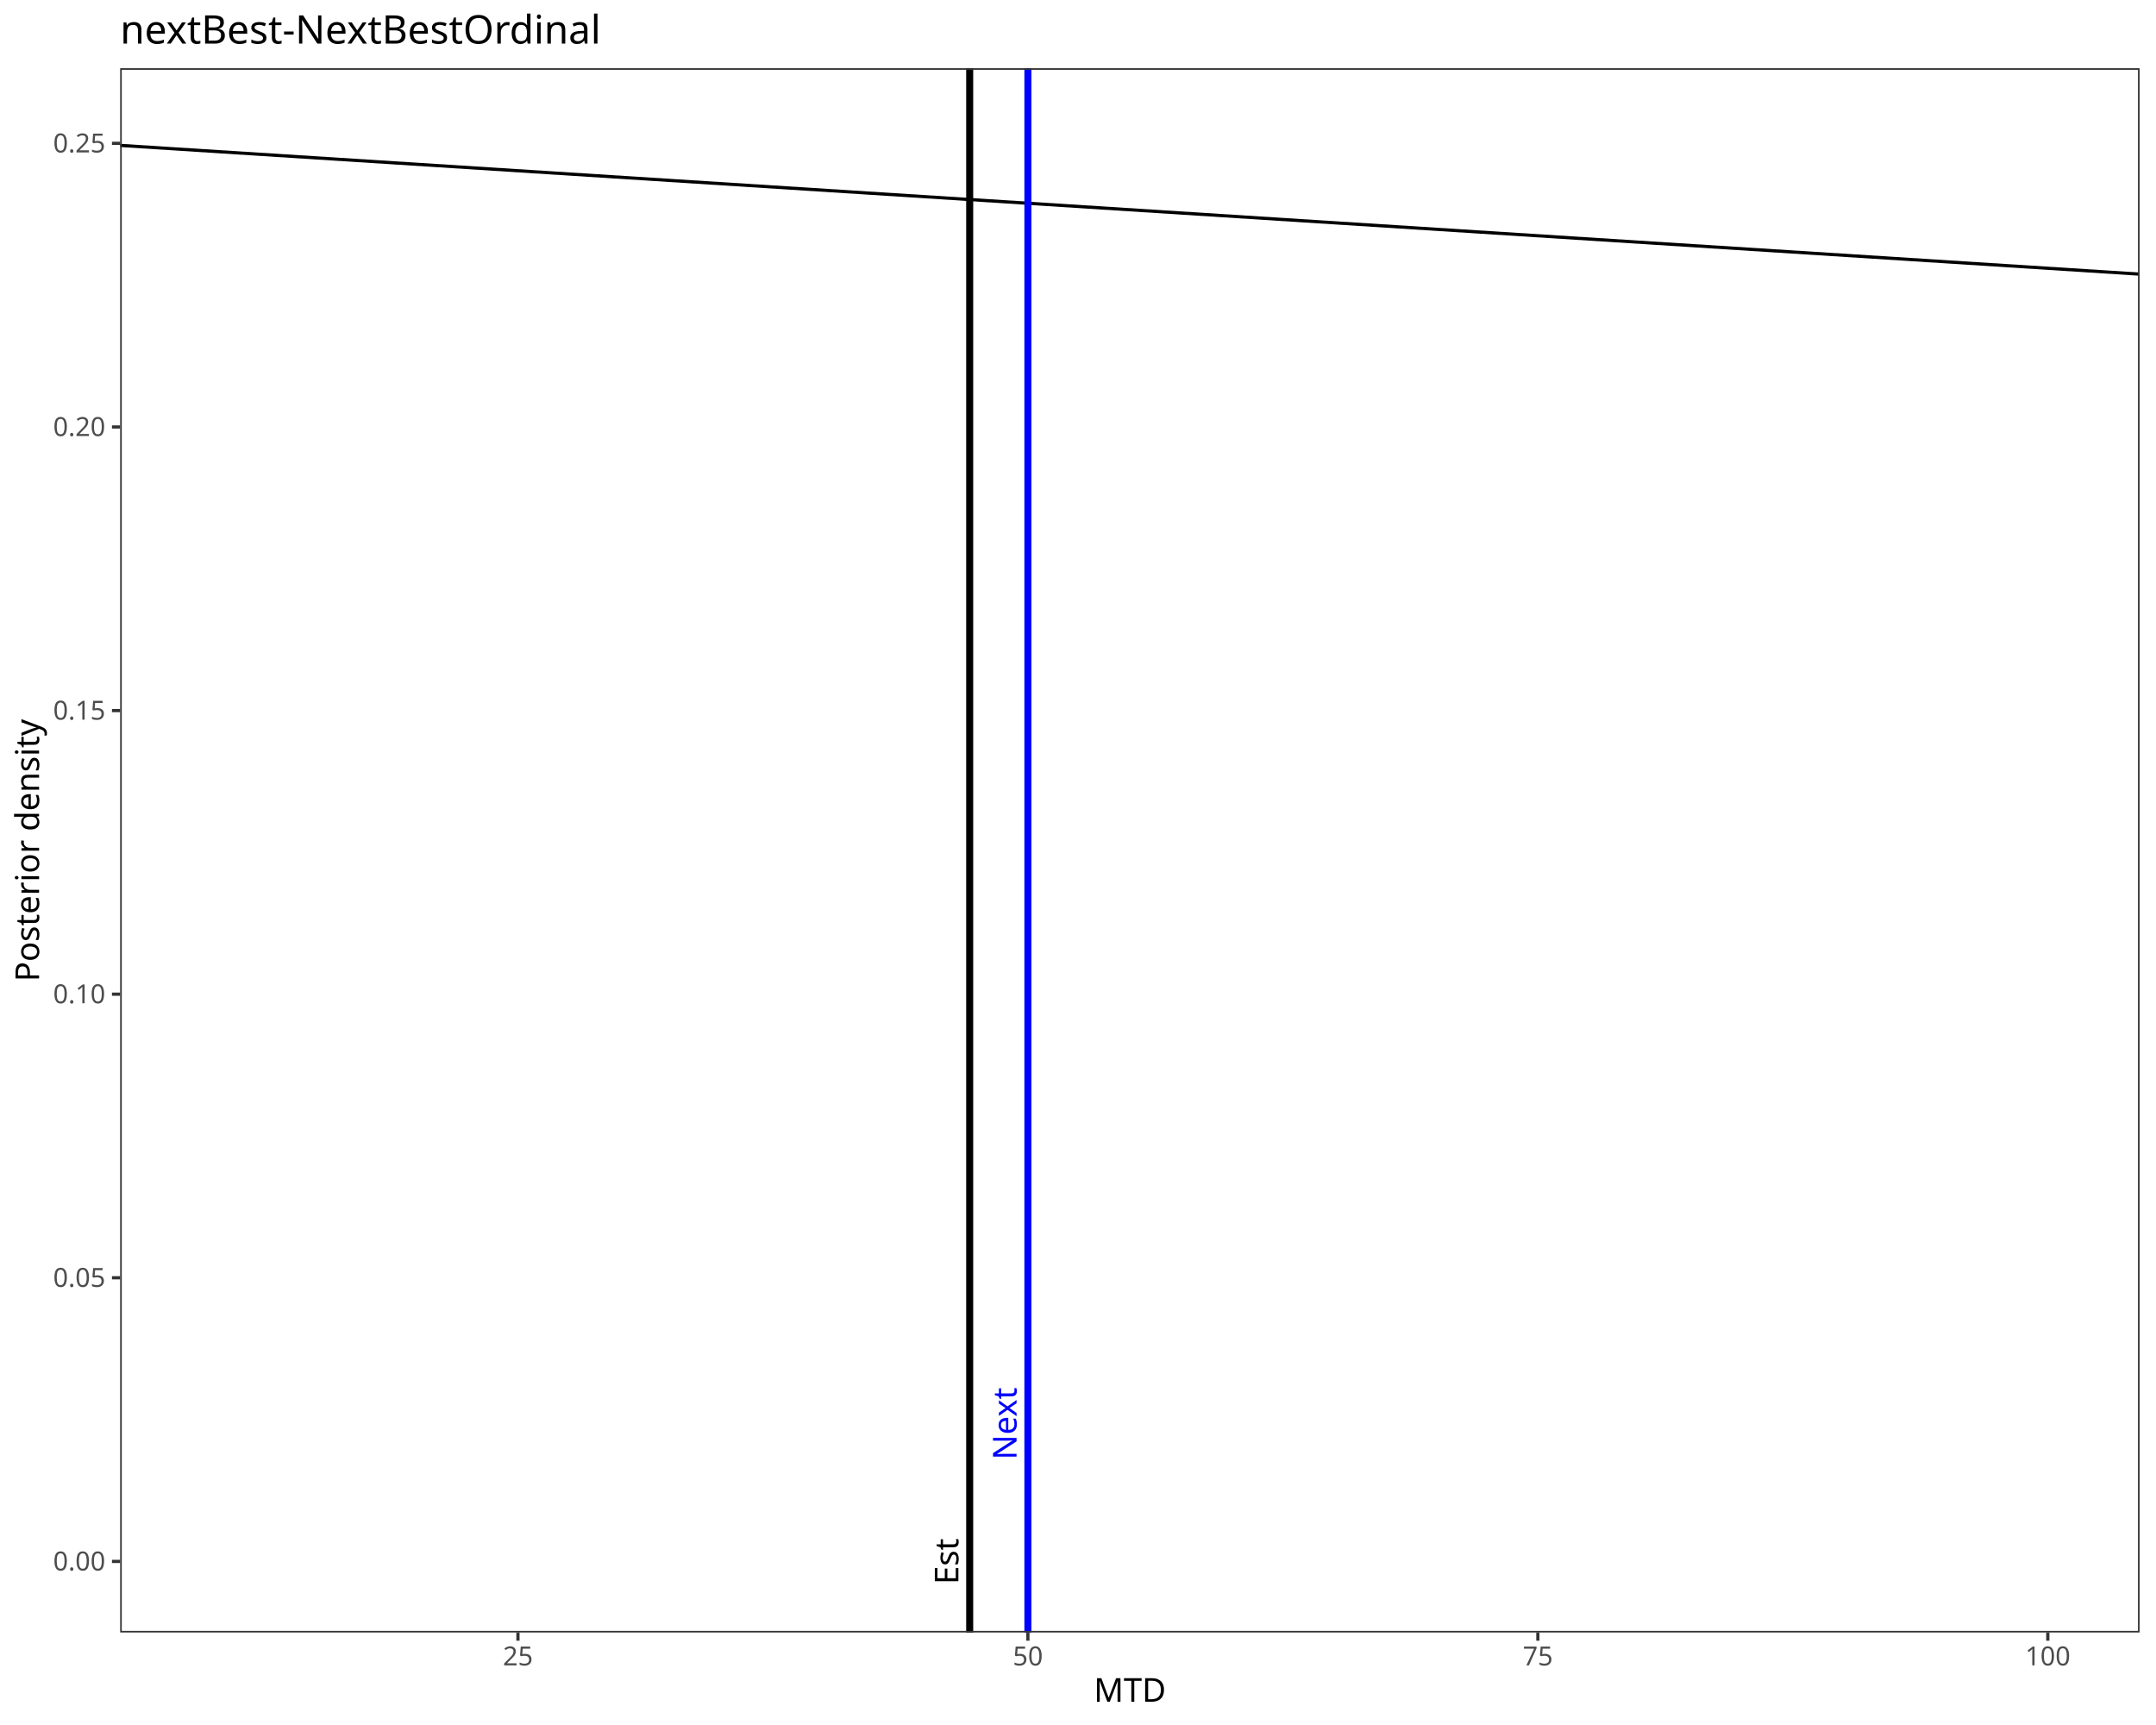
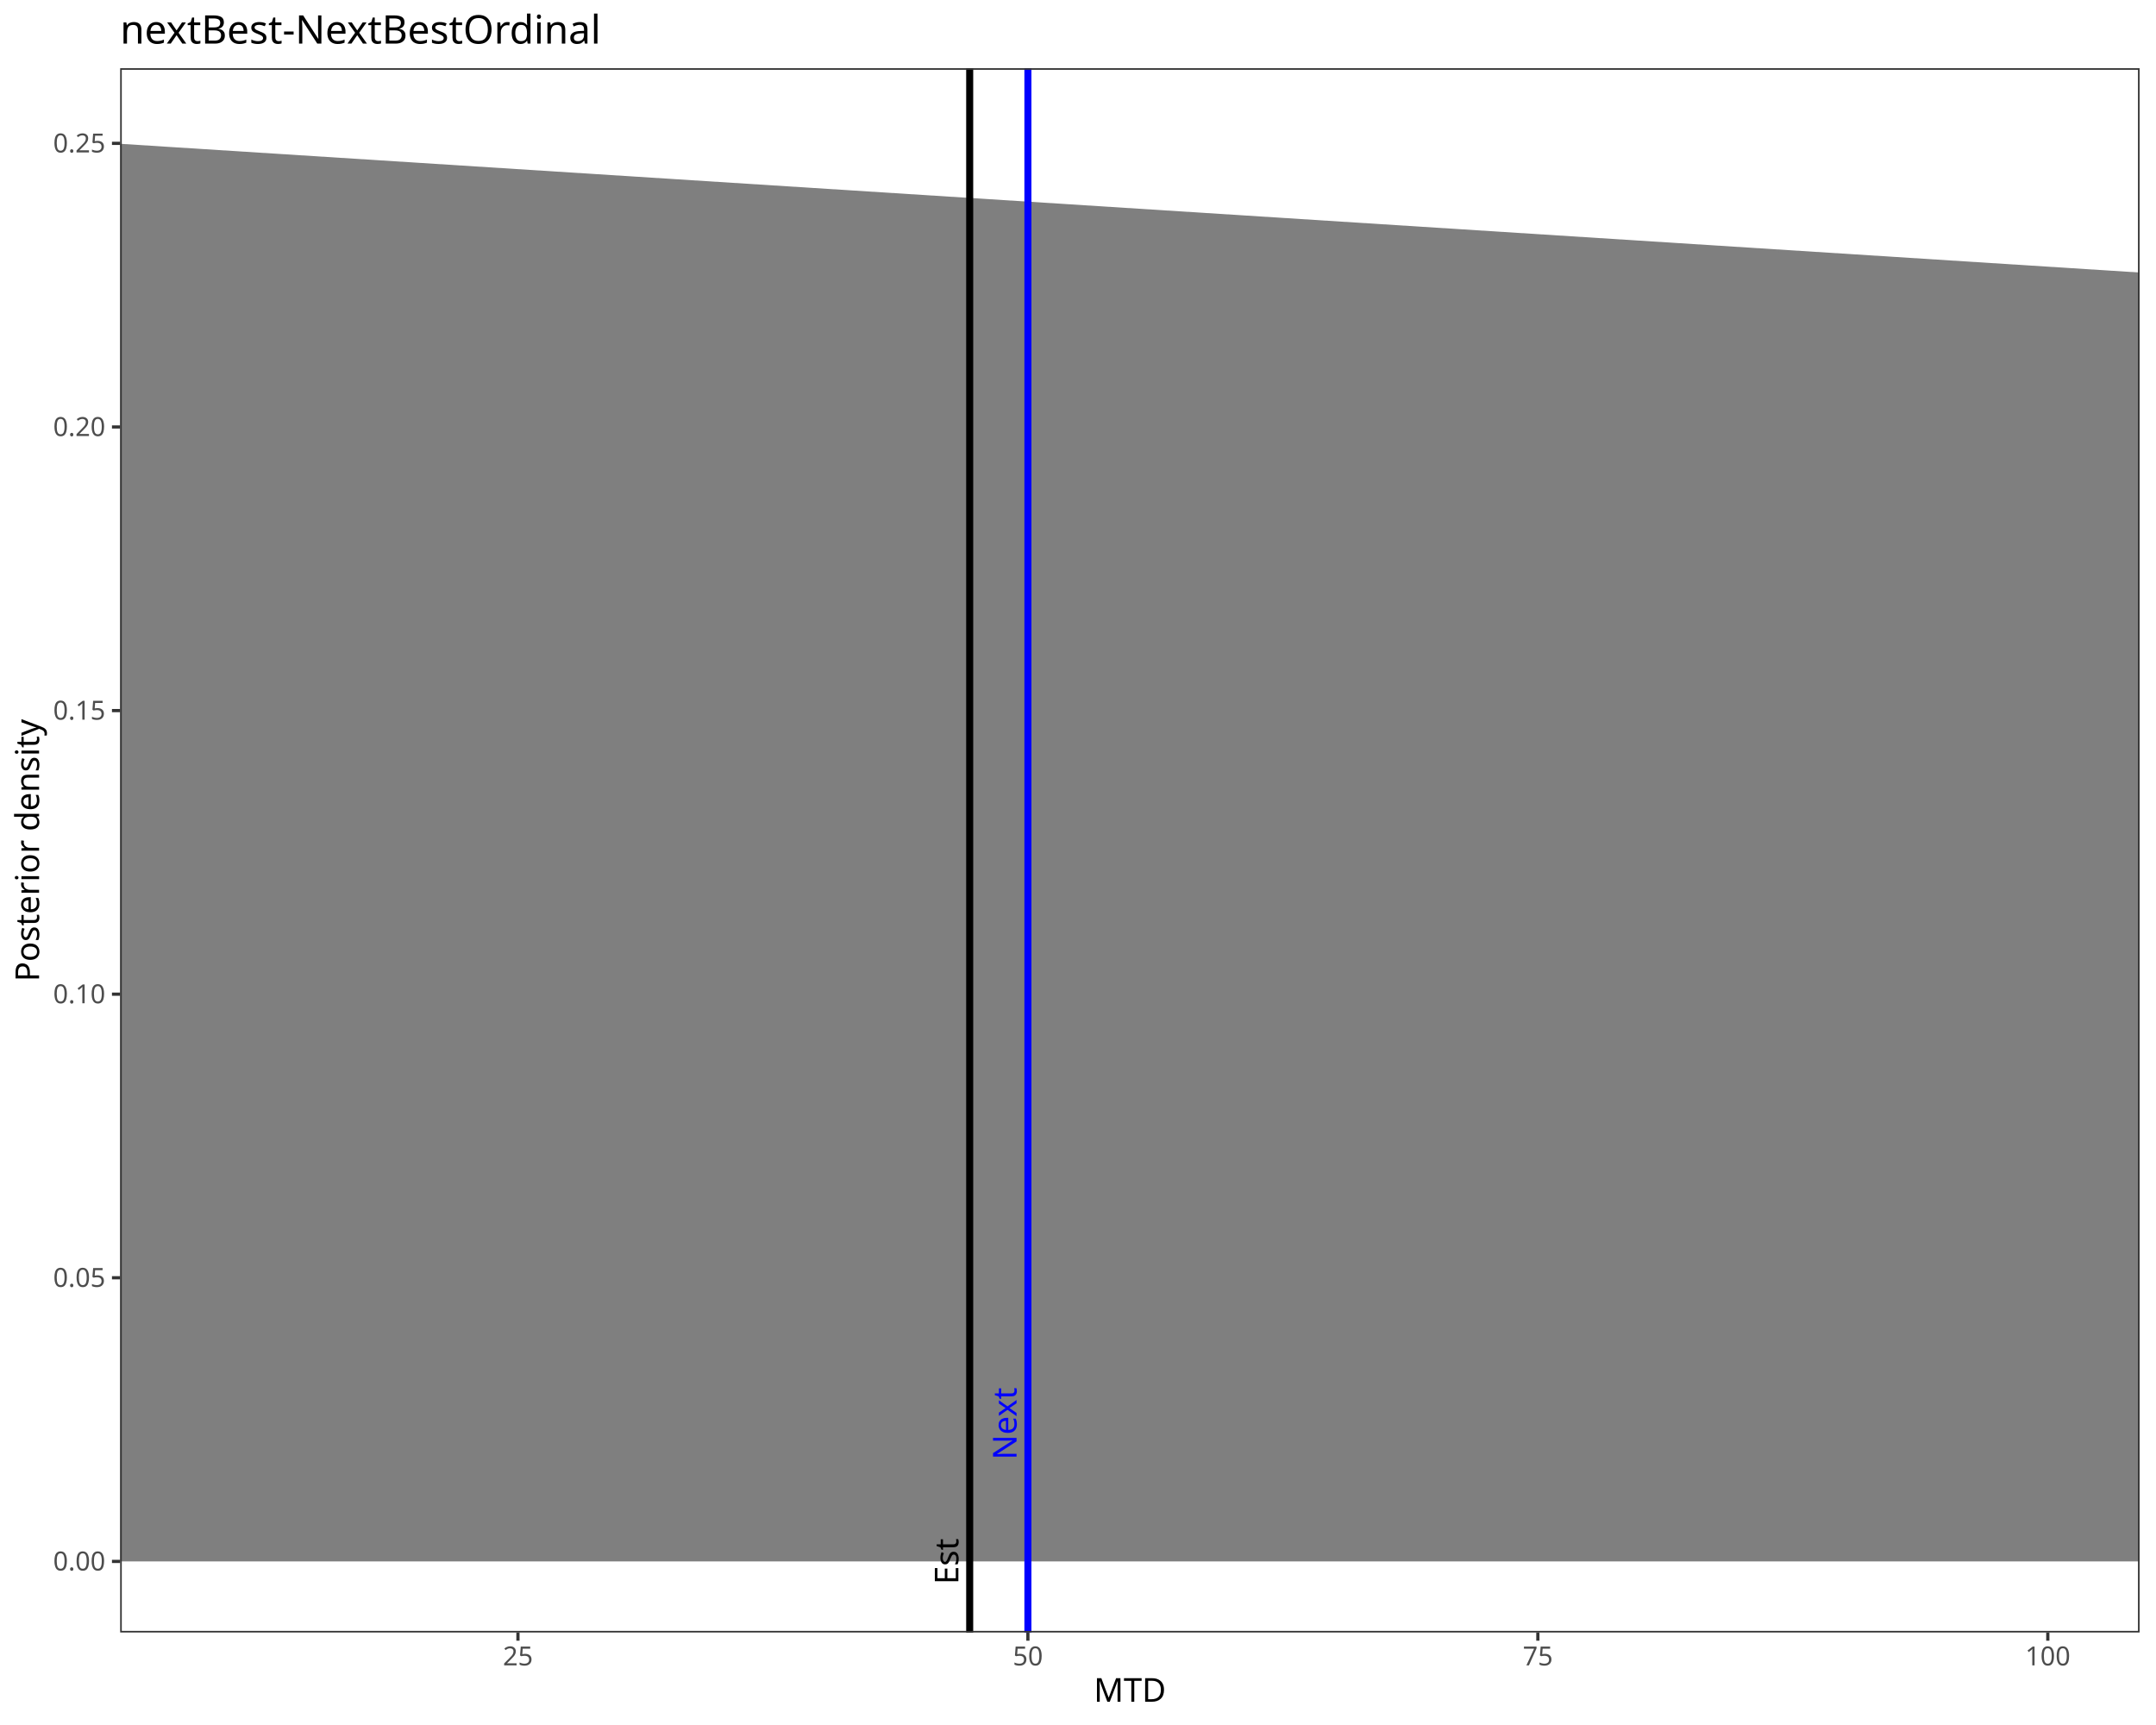
<svg xmlns="http://www.w3.org/2000/svg" class="svglite" data-engine-version="2.0" width="720.00pt" height="576.00pt" viewBox="0 0 720.00 576.00">
  <defs>
    <style type="text/css">
    .svglite line, .svglite polyline, .svglite polygon, .svglite path, .svglite rect, .svglite circle {
      fill: none;
      stroke: #000000;
      stroke-linecap: round;
      stroke-linejoin: round;
      stroke-miterlimit: 10.00;
    }
  </style>
  </defs>
  <rect width="100%" height="100%" style="stroke: none; fill: #FFFFFF;" />
  <defs>
    <clipPath id="cpMC4wMHw3MjAuMDB8MC4wMHw1NzYuMDA=">
      <rect x="0.00" y="0.00" width="720.00" height="576.00" />
    </clipPath>
  </defs>
  <g clip-path="url(#cpMC4wMHw3MjAuMDB8MC4wMHw1NzYuMDA=)">
    <rect x="0.00" y="0.00" width="720.00" height="576.00" style="stroke-width: 1.07; stroke: #FFFFFF; fill: #FFFFFF;" />
  </g>
  <defs>
    <clipPath id="cpNDAuMTN8NzE0LjUyfDIyLjc4fDU0NS4xMQ==">
      <rect x="40.13" y="22.78" width="674.39" height="522.33" />
    </clipPath>
  </defs>
  <g clip-path="url(#cpNDAuMTN8NzE0LjUyfDIyLjc4fDU0NS4xMQ==)">
    <rect x="40.13" y="22.78" width="674.39" height="522.33" style="stroke-width: 1.07; stroke: none; fill: #FFFFFF;" />
-     <polygon points="8.45,46.53 768.55,94.98 1528.65,518.98 2288.75,520.70 3048.85,521.26 3600.00,521.29 3600.00,521.37 3048.85,521.37 2288.75,521.37 1528.65,521.37 768.55,521.37 8.45,521.37 " style="stroke-width: 0.00; stroke: none; stroke-linecap: butt; fill: none;" />
-     <polyline points="8.45,46.53 768.55,94.98 1528.65,518.98 2288.75,520.70 3048.85,521.26 3600.00,521.29 " style="stroke-width: 1.07; stroke-linecap: butt;" />
+     <polygon points="8.45,46.53 768.55,94.98 1528.65,518.98 2288.75,520.70 3048.85,521.26 3600.00,521.29 3600.00,521.37 3048.85,521.37 2288.75,521.37 1528.65,521.37 768.55,521.37 8.45,521.37 " style="stroke-width: 0.00; stroke: none; stroke-linecap: butt; fill: #7F7F7F;" />
+     <polyline points="8.45,46.53 768.55,94.98 1528.65,518.98 2288.75,520.70 3048.85,521.26 3600.00,521.29 " style="stroke-width: 1.07; stroke: #7F7F7F; stroke-linecap: butt;" />
    <line x1="323.83" y1="545.11" x2="323.83" y2="22.78" style="stroke-width: 2.35; stroke-linecap: butt;" />
    <text transform="translate(320.05,521.37) rotate(-90)" text-anchor="middle" style="font-size: 11.00px; font-family: sans;" textLength="15.90px" lengthAdjust="spacingAndGlyphs">Est</text>
    <line x1="343.27" y1="545.11" x2="343.27" y2="22.78" style="stroke-width: 2.35; stroke: #0000FF; stroke-linecap: butt;" />
    <text transform="translate(339.48,487.43) rotate(-90)" style="font-size: 11.00px; fill: #0000FF; font-family: sans;" textLength="22.62px" lengthAdjust="spacingAndGlyphs">Next</text>
    <rect x="40.13" y="22.78" width="674.39" height="522.33" style="stroke-width: 1.07; stroke: #333333;" />
  </g>
  <g clip-path="url(#cpMC4wMHw3MjAuMDB8MC4wMHw1NzYuMDA=)">
    <text x="35.20" y="524.40" text-anchor="end" style="font-size: 8.80px; fill: #4D4D4D; font-family: sans;" textLength="17.13px" lengthAdjust="spacingAndGlyphs">0.00</text>
    <text x="35.20" y="429.70" text-anchor="end" style="font-size: 8.80px; fill: #4D4D4D; font-family: sans;" textLength="17.13px" lengthAdjust="spacingAndGlyphs">0.05</text>
    <text x="35.20" y="335.00" text-anchor="end" style="font-size: 8.80px; fill: #4D4D4D; font-family: sans;" textLength="17.13px" lengthAdjust="spacingAndGlyphs">0.10</text>
    <text x="35.20" y="240.30" text-anchor="end" style="font-size: 8.80px; fill: #4D4D4D; font-family: sans;" textLength="17.13px" lengthAdjust="spacingAndGlyphs">0.15</text>
    <text x="35.20" y="145.60" text-anchor="end" style="font-size: 8.80px; fill: #4D4D4D; font-family: sans;" textLength="17.13px" lengthAdjust="spacingAndGlyphs">0.20</text>
    <text x="35.20" y="50.90" text-anchor="end" style="font-size: 8.80px; fill: #4D4D4D; font-family: sans;" textLength="17.13px" lengthAdjust="spacingAndGlyphs">0.25</text>
    <polyline points="37.39,521.37 40.13,521.37 " style="stroke-width: 1.07; stroke: #333333; stroke-linecap: butt;" />
    <polyline points="37.39,426.67 40.13,426.67 " style="stroke-width: 1.07; stroke: #333333; stroke-linecap: butt;" />
    <polyline points="37.39,331.97 40.13,331.97 " style="stroke-width: 1.07; stroke: #333333; stroke-linecap: butt;" />
    <polyline points="37.39,237.27 40.13,237.27 " style="stroke-width: 1.07; stroke: #333333; stroke-linecap: butt;" />
    <polyline points="37.39,142.57 40.13,142.57 " style="stroke-width: 1.07; stroke: #333333; stroke-linecap: butt;" />
    <polyline points="37.39,47.87 40.13,47.87 " style="stroke-width: 1.07; stroke: #333333; stroke-linecap: butt;" />
    <polyline points="172.97,547.85 172.97,545.11 " style="stroke-width: 1.07; stroke: #333333; stroke-linecap: butt;" />
    <polyline points="343.27,547.85 343.27,545.11 " style="stroke-width: 1.07; stroke: #333333; stroke-linecap: butt;" />
    <polyline points="513.57,547.85 513.57,545.11 " style="stroke-width: 1.07; stroke: #333333; stroke-linecap: butt;" />
    <polyline points="683.87,547.85 683.87,545.11 " style="stroke-width: 1.07; stroke: #333333; stroke-linecap: butt;" />
    <text x="172.97" y="556.10" text-anchor="middle" style="font-size: 8.80px; fill: #4D4D4D; font-family: sans;" textLength="9.79px" lengthAdjust="spacingAndGlyphs">25</text>
    <text x="343.27" y="556.10" text-anchor="middle" style="font-size: 8.80px; fill: #4D4D4D; font-family: sans;" textLength="9.79px" lengthAdjust="spacingAndGlyphs">50</text>
    <text x="513.57" y="556.10" text-anchor="middle" style="font-size: 8.80px; fill: #4D4D4D; font-family: sans;" textLength="9.79px" lengthAdjust="spacingAndGlyphs">75</text>
    <text x="683.87" y="556.10" text-anchor="middle" style="font-size: 8.80px; fill: #4D4D4D; font-family: sans;" textLength="14.68px" lengthAdjust="spacingAndGlyphs">100</text>
    <text x="377.33" y="568.24" text-anchor="middle" style="font-size: 11.00px; font-family: sans;" textLength="23.83px" lengthAdjust="spacingAndGlyphs">MTD</text>
    <text transform="translate(13.05,283.95) rotate(-90)" text-anchor="middle" style="font-size: 11.00px; font-family: sans;" textLength="81.94px" lengthAdjust="spacingAndGlyphs">Posterior density</text>
    <text x="40.13" y="14.56" style="font-size: 13.20px; font-family: sans;" textLength="151.90px" lengthAdjust="spacingAndGlyphs">nextBest-NextBestOrdinal</text>
  </g>
</svg>
